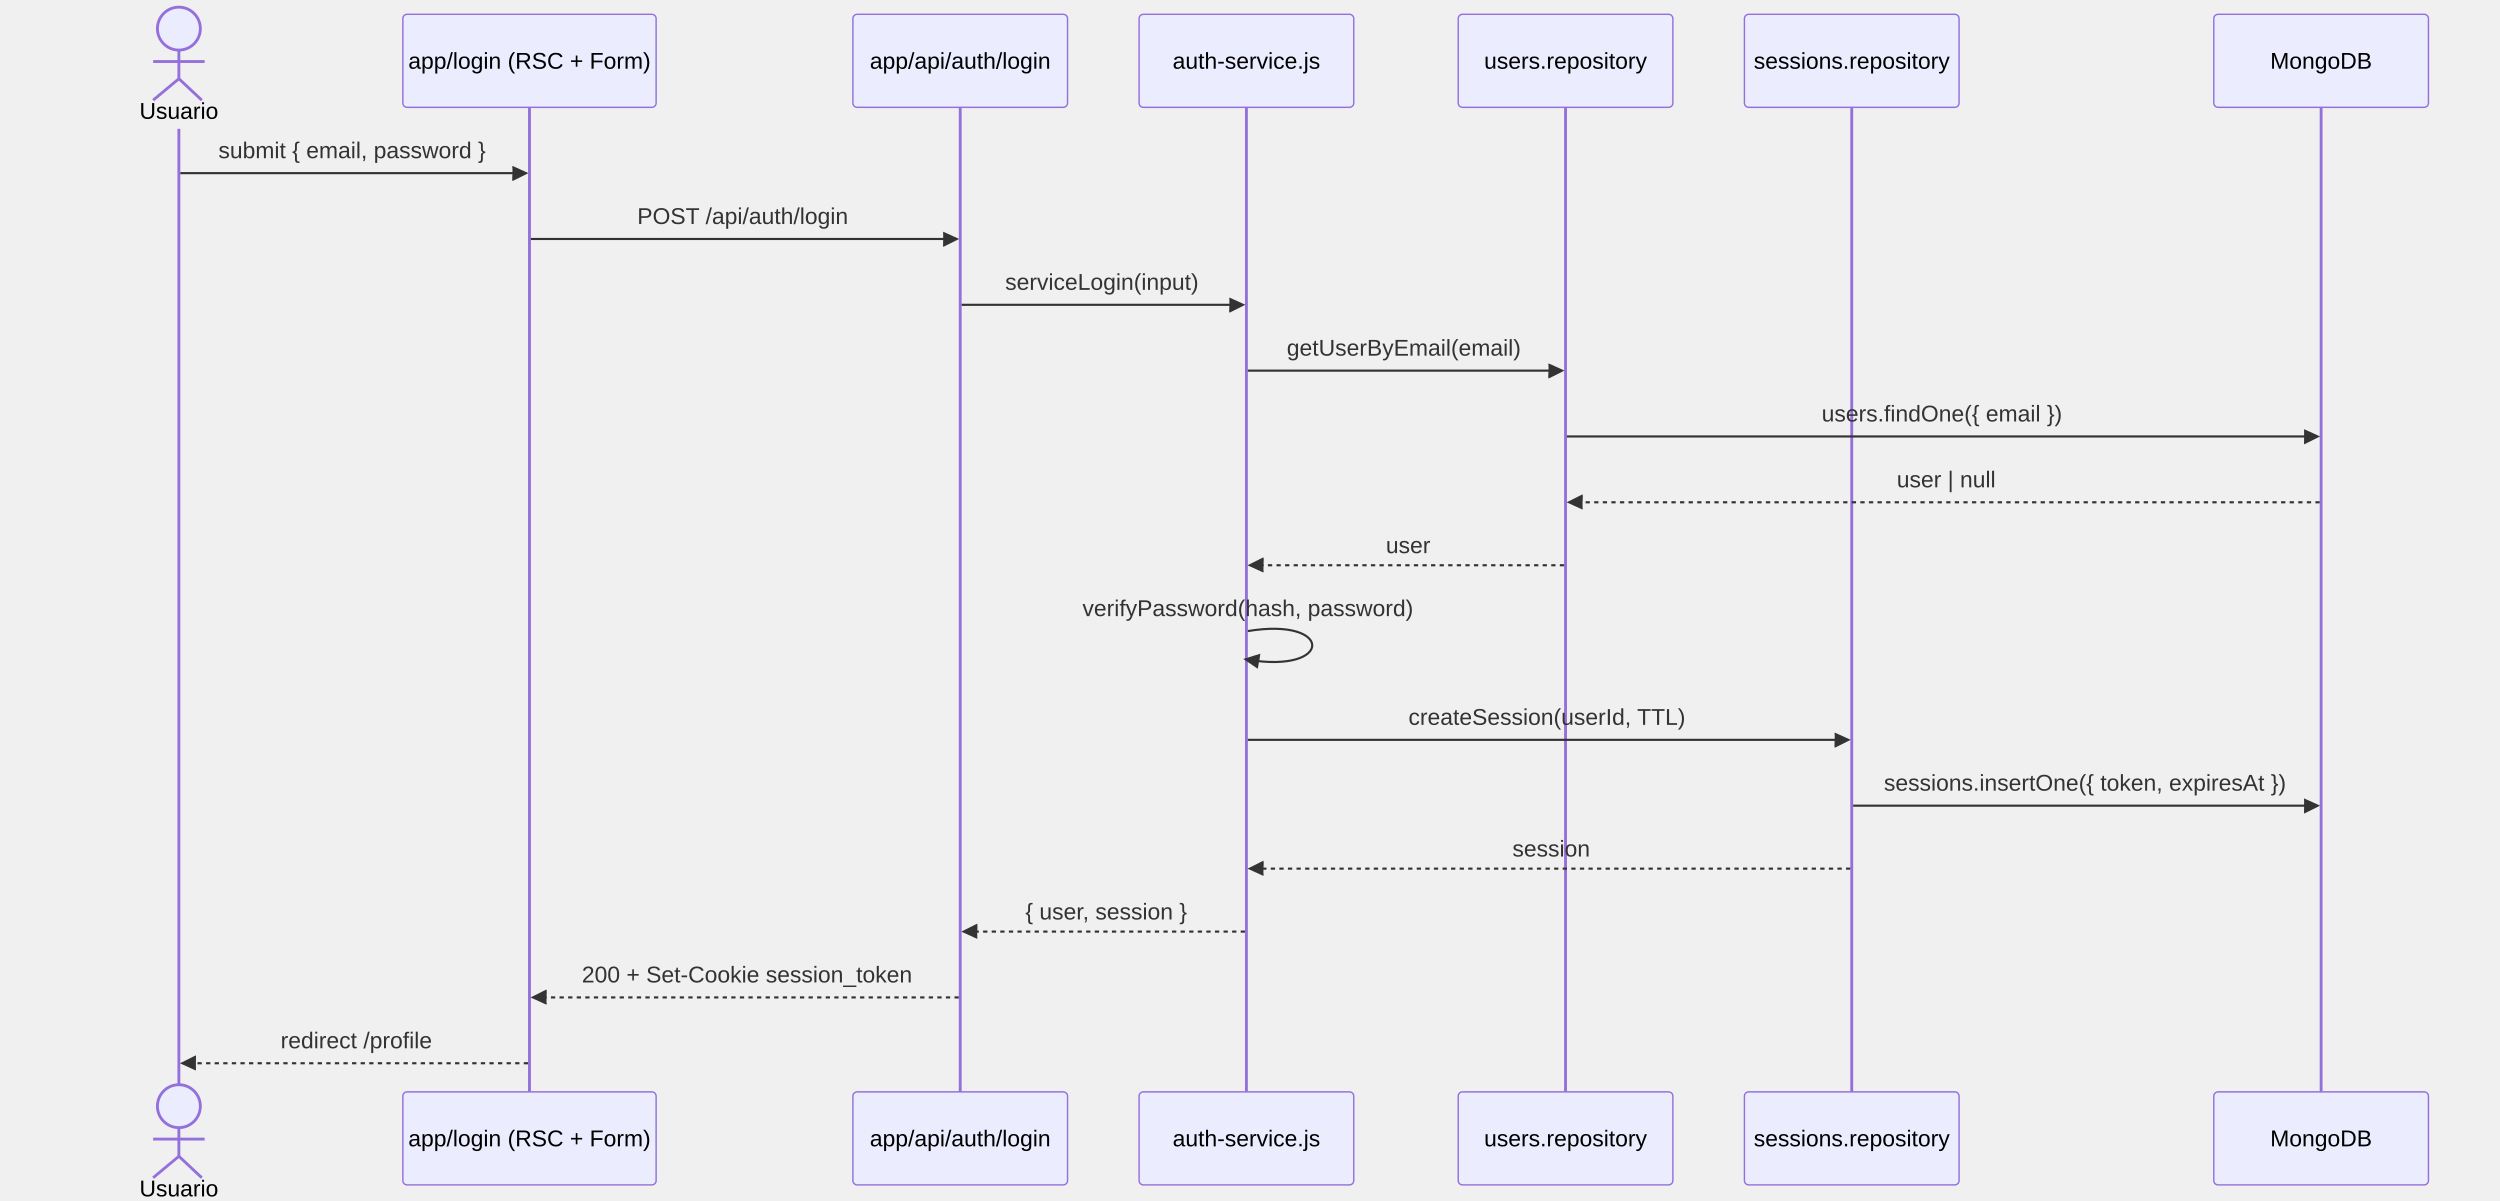
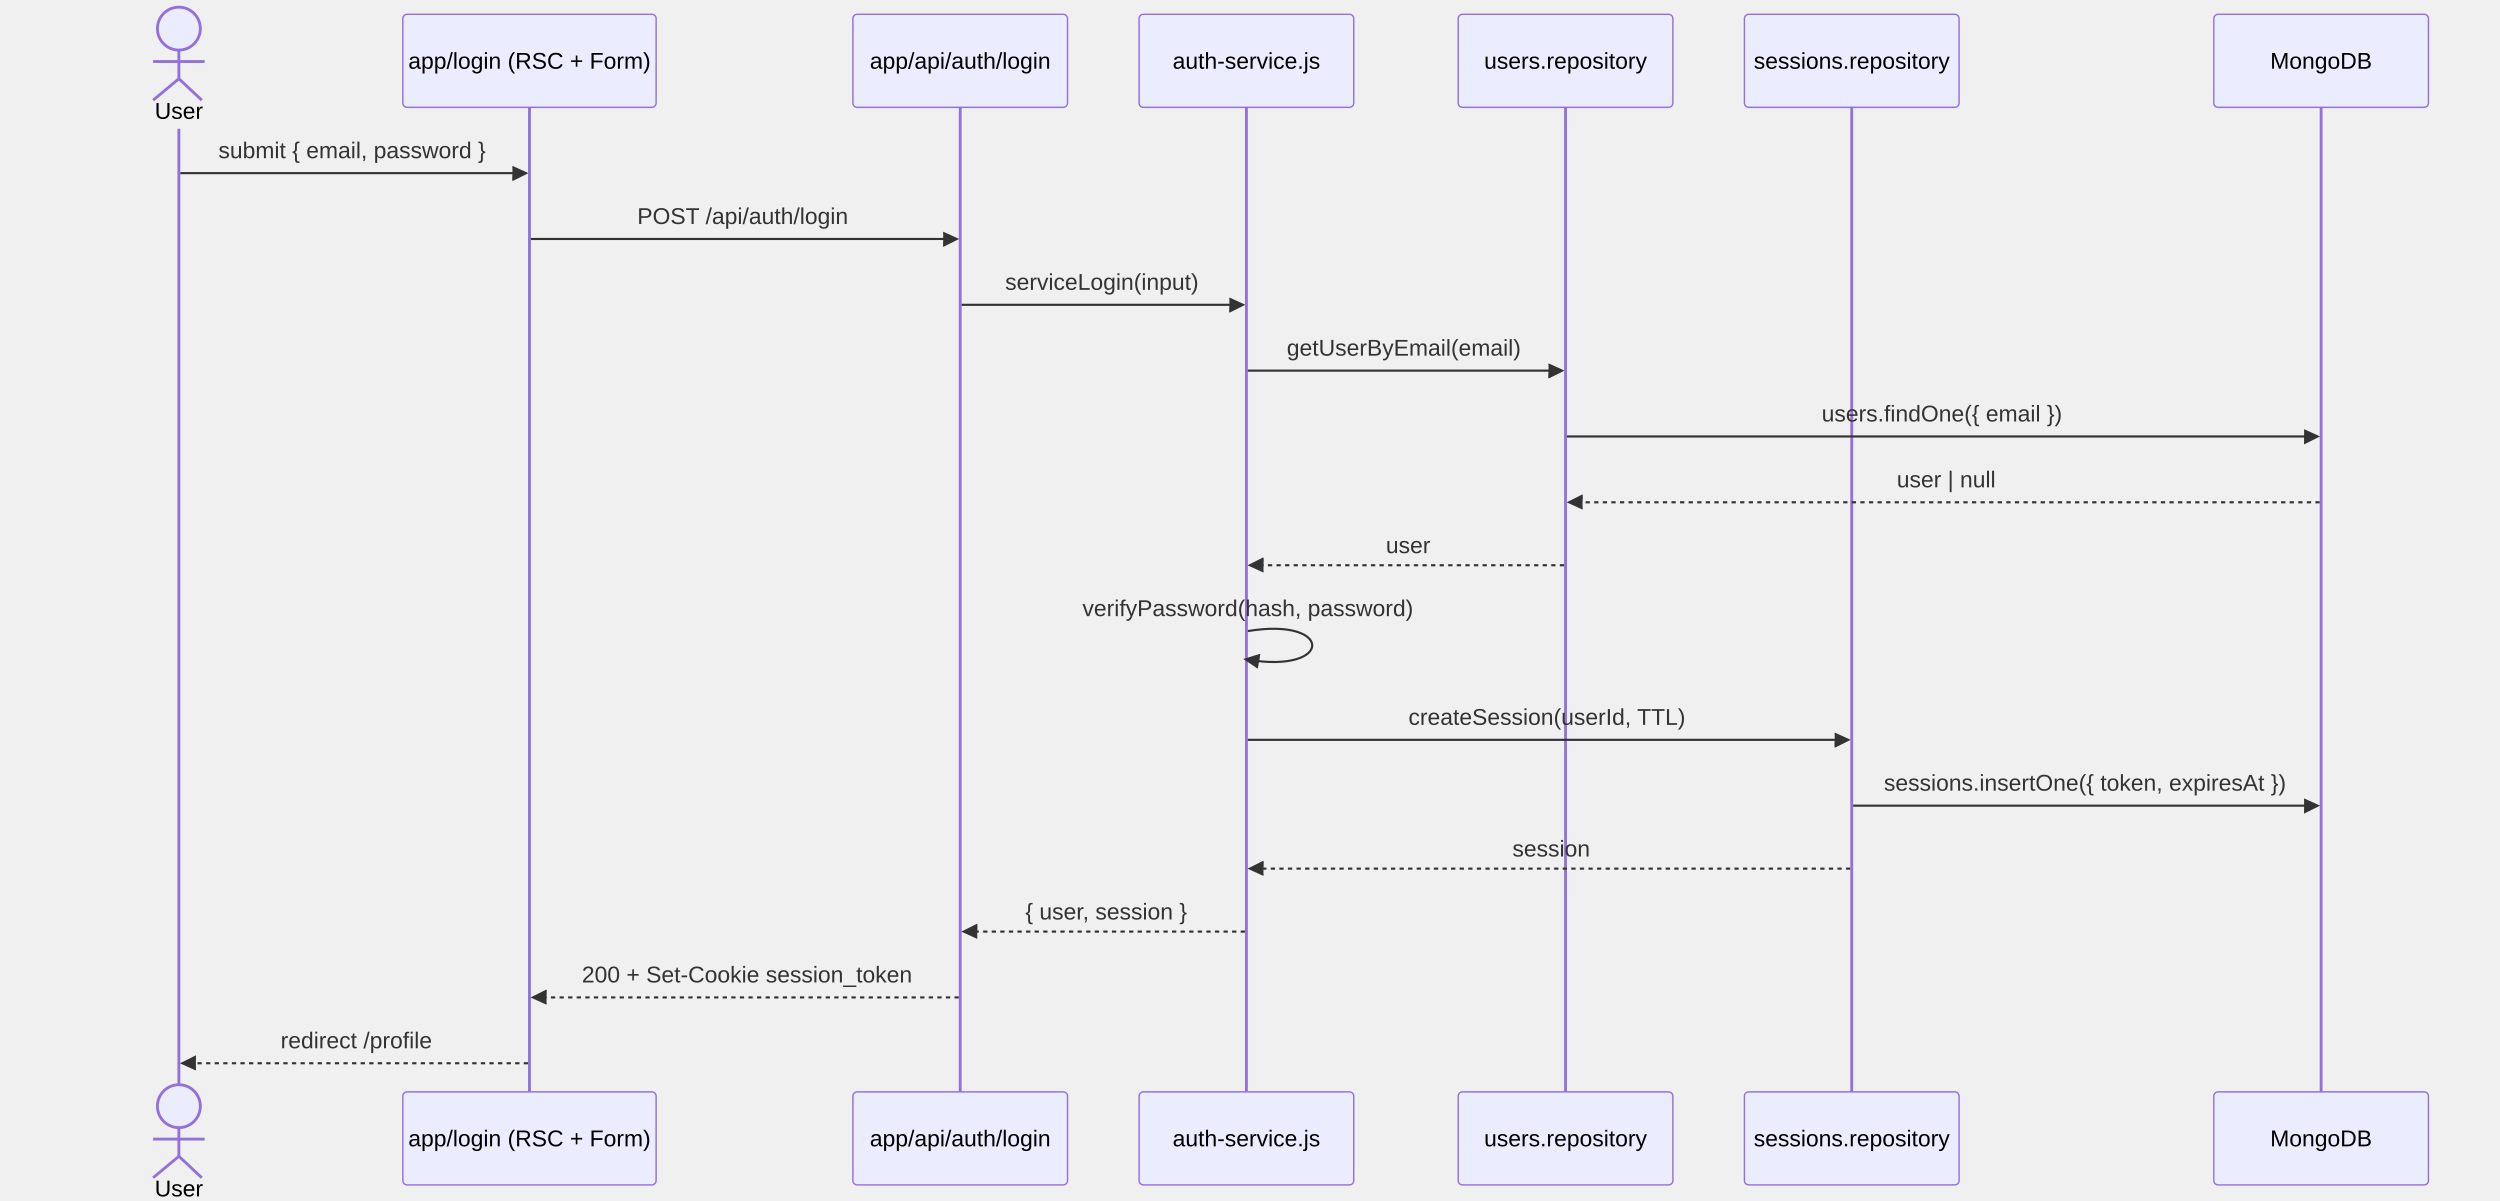
<svg xmlns="http://www.w3.org/2000/svg" id="my-svg" width="100%" style="max-width: 1747px; background-color: transparent;" viewBox="-50 -10 1747 839" role="graphics-document document" aria-roledescription="sequence">
  <g>
    <rect x="1497" y="753" fill="#eaeaea" stroke="#666" width="150" height="65" name="DB" rx="3" ry="3" class="actor actor-bottom" />
    <text x="1572" y="785.5" dominant-baseline="central" alignment-baseline="central" class="actor actor-box" style="text-anchor: middle; font-size: 16px; font-weight: 400;">
      <tspan x="1572" dy="0">MongoDB</tspan>
    </text>
  </g>
  <g>
    <rect x="1169" y="753" fill="#eaeaea" stroke="#666" width="150" height="65" name="SRep" rx="3" ry="3" class="actor actor-bottom" />
    <text x="1244" y="785.5" dominant-baseline="central" alignment-baseline="central" class="actor actor-box" style="text-anchor: middle; font-size: 16px; font-weight: 400;">
      <tspan x="1244" dy="0">sessions.repository</tspan>
    </text>
  </g>
  <g>
    <rect x="969" y="753" fill="#eaeaea" stroke="#666" width="150" height="65" name="Rep" rx="3" ry="3" class="actor actor-bottom" />
    <text x="1044" y="785.5" dominant-baseline="central" alignment-baseline="central" class="actor actor-box" style="text-anchor: middle; font-size: 16px; font-weight: 400;">
      <tspan x="1044" dy="0">users.repository</tspan>
    </text>
  </g>
  <g>
    <rect x="746" y="753" fill="#eaeaea" stroke="#666" width="150" height="65" name="S" rx="3" ry="3" class="actor actor-bottom" />
    <text x="821" y="785.5" dominant-baseline="central" alignment-baseline="central" class="actor actor-box" style="text-anchor: middle; font-size: 16px; font-weight: 400;">
      <tspan x="821" dy="0">auth-service.js</tspan>
    </text>
  </g>
  <g>
    <rect x="546" y="753" fill="#eaeaea" stroke="#666" width="150" height="65" name="R" rx="3" ry="3" class="actor actor-bottom" />
    <text x="621" y="785.5" dominant-baseline="central" alignment-baseline="central" class="actor actor-box" style="text-anchor: middle; font-size: 16px; font-weight: 400;">
      <tspan x="621" dy="0">app/api/auth/login</tspan>
    </text>
  </g>
  <g>
    <rect x="231.5" y="753" fill="#eaeaea" stroke="#666" width="177" height="65" name="P" rx="3" ry="3" class="actor actor-bottom" />
    <text x="320" y="785.5" dominant-baseline="central" alignment-baseline="central" class="actor actor-box" style="text-anchor: middle; font-size: 16px; font-weight: 400;">
      <tspan x="320" dy="0">app/login (RSC + Form)</tspan>
    </text>
  </g>
  <g />
  <g>
    <line id="actor6" x1="1572" y1="65" x2="1572" y2="753" class="actor-line 200" stroke-width="0.5px" stroke="#999" name="DB" data-et="life-line" data-id="DB" />
    <g id="root-6" data-et="participant" data-type="participant" data-id="DB">
      <rect x="1497" y="0" fill="#eaeaea" stroke="#666" width="150" height="65" name="DB" rx="3" ry="3" class="actor actor-top" />
      <text x="1572" y="32.5" dominant-baseline="central" alignment-baseline="central" class="actor actor-box" style="text-anchor: middle; font-size: 16px; font-weight: 400;">
        <tspan x="1572" dy="0">MongoDB</tspan>
      </text>
    </g>
  </g>
  <g>
    <line id="actor5" x1="1244" y1="65" x2="1244" y2="753" class="actor-line 200" stroke-width="0.5px" stroke="#999" name="SRep" data-et="life-line" data-id="SRep" />
    <g id="root-5" data-et="participant" data-type="participant" data-id="SRep">
      <rect x="1169" y="0" fill="#eaeaea" stroke="#666" width="150" height="65" name="SRep" rx="3" ry="3" class="actor actor-top" />
      <text x="1244" y="32.5" dominant-baseline="central" alignment-baseline="central" class="actor actor-box" style="text-anchor: middle; font-size: 16px; font-weight: 400;">
        <tspan x="1244" dy="0">sessions.repository</tspan>
      </text>
    </g>
  </g>
  <g>
    <line id="actor4" x1="1044" y1="65" x2="1044" y2="753" class="actor-line 200" stroke-width="0.5px" stroke="#999" name="Rep" data-et="life-line" data-id="Rep" />
    <g id="root-4" data-et="participant" data-type="participant" data-id="Rep">
      <rect x="969" y="0" fill="#eaeaea" stroke="#666" width="150" height="65" name="Rep" rx="3" ry="3" class="actor actor-top" />
      <text x="1044" y="32.5" dominant-baseline="central" alignment-baseline="central" class="actor actor-box" style="text-anchor: middle; font-size: 16px; font-weight: 400;">
        <tspan x="1044" dy="0">users.repository</tspan>
      </text>
    </g>
  </g>
  <g>
    <line id="actor3" x1="821" y1="65" x2="821" y2="753" class="actor-line 200" stroke-width="0.5px" stroke="#999" name="S" data-et="life-line" data-id="S" />
    <g id="root-3" data-et="participant" data-type="participant" data-id="S">
      <rect x="746" y="0" fill="#eaeaea" stroke="#666" width="150" height="65" name="S" rx="3" ry="3" class="actor actor-top" />
      <text x="821" y="32.5" dominant-baseline="central" alignment-baseline="central" class="actor actor-box" style="text-anchor: middle; font-size: 16px; font-weight: 400;">
        <tspan x="821" dy="0">auth-service.js</tspan>
      </text>
    </g>
  </g>
  <g>
    <line id="actor2" x1="621" y1="65" x2="621" y2="753" class="actor-line 200" stroke-width="0.5px" stroke="#999" name="R" data-et="life-line" data-id="R" />
    <g id="root-2" data-et="participant" data-type="participant" data-id="R">
      <rect x="546" y="0" fill="#eaeaea" stroke="#666" width="150" height="65" name="R" rx="3" ry="3" class="actor actor-top" />
      <text x="621" y="32.5" dominant-baseline="central" alignment-baseline="central" class="actor actor-box" style="text-anchor: middle; font-size: 16px; font-weight: 400;">
        <tspan x="621" dy="0">app/api/auth/login</tspan>
      </text>
    </g>
  </g>
  <g>
    <line id="actor1" x1="320" y1="65" x2="320" y2="753" class="actor-line 200" stroke-width="0.5px" stroke="#999" name="P" data-et="life-line" data-id="P" />
    <g id="root-1" data-et="participant" data-type="participant" data-id="P">
      <rect x="231.5" y="0" fill="#eaeaea" stroke="#666" width="177" height="65" name="P" rx="3" ry="3" class="actor actor-top" />
      <text x="320" y="32.5" dominant-baseline="central" alignment-baseline="central" class="actor actor-box" style="text-anchor: middle; font-size: 16px; font-weight: 400;">
        <tspan x="320" dy="0">app/login (RSC + Form)</tspan>
      </text>
    </g>
  </g>
  <g>
    <line id="actor0" x1="75" y1="80" x2="75" y2="753" class="actor-line 200" stroke-width="0.5px" stroke="#999" name="U" data-et="life-line" data-id="U" />
  </g>
  <style>#my-svg{font-family:"trebuchet ms",verdana,arial,sans-serif;font-size:16px;fill:#333;}@keyframes edge-animation-frame{from{stroke-dashoffset:0;}}@keyframes dash{to{stroke-dashoffset:0;}}#my-svg .edge-animation-slow{stroke-dasharray:9,5!important;stroke-dashoffset:900;animation:dash 50s linear infinite;stroke-linecap:round;}#my-svg .edge-animation-fast{stroke-dasharray:9,5!important;stroke-dashoffset:900;animation:dash 20s linear infinite;stroke-linecap:round;}#my-svg .error-icon{fill:#552222;}#my-svg .error-text{fill:#552222;stroke:#552222;}#my-svg .edge-thickness-normal{stroke-width:1px;}#my-svg .edge-thickness-thick{stroke-width:3.5px;}#my-svg .edge-pattern-solid{stroke-dasharray:0;}#my-svg .edge-thickness-invisible{stroke-width:0;fill:none;}#my-svg .edge-pattern-dashed{stroke-dasharray:3;}#my-svg .edge-pattern-dotted{stroke-dasharray:2;}#my-svg .marker{fill:#333333;stroke:#333333;}#my-svg .marker.cross{stroke:#333333;}#my-svg svg{font-family:"trebuchet ms",verdana,arial,sans-serif;font-size:16px;}#my-svg p{margin:0;}#my-svg .actor{stroke:#9370DB;fill:#ECECFF;stroke-width:1;}#my-svg rect.actor.outer-path[data-look="neo"]{filter:drop-shadow(1px 2px 2px rgba(185, 185, 185, 1));}#my-svg rect.note[data-look="neo"]{stroke:#aaaa33;fill:#fff5ad;filter:drop-shadow(1px 2px 2px rgba(185, 185, 185, 1));}#my-svg text.actor&gt;tspan{fill:black;stroke:none;}#my-svg .actor-line{stroke:#9370DB;}#my-svg .innerArc{stroke-width:1.5;stroke-dasharray:none;}#my-svg .messageLine0{stroke-width:1.5;stroke-dasharray:none;stroke:#333;}#my-svg .messageLine1{stroke-width:1.5;stroke-dasharray:2,2;stroke:#333;}#my-svg [id$="-arrowhead"] path{fill:#333;stroke:#333;}#my-svg .sequenceNumber{fill:white;}#my-svg [id$="-sequencenumber"]{fill:#333;}#my-svg [id$="-crosshead"] path{fill:#333;stroke:#333;}#my-svg .messageText{fill:#333;stroke:none;}#my-svg .labelBox{stroke:#9370DB;fill:#ECECFF;filter:none;}#my-svg .labelText,#my-svg .labelText&gt;tspan{fill:black;stroke:none;}#my-svg .loopText,#my-svg .loopText&gt;tspan{fill:black;stroke:none;}#my-svg .sectionTitle,#my-svg .sectionTitle&gt;tspan{fill:black;stroke:none;}#my-svg .loopLine{stroke-width:2px;stroke-dasharray:2,2;stroke:#9370DB;fill:#9370DB;}#my-svg .note{stroke:#aaaa33;fill:#fff5ad;}#my-svg .noteText,#my-svg .noteText&gt;tspan{fill:black;stroke:none;font-weight:normal;}#my-svg .activation0{fill:#f4f4f4;stroke:#666;}#my-svg .activation1{fill:#f4f4f4;stroke:#666;}#my-svg .activation2{fill:#f4f4f4;stroke:#666;}#my-svg .actorPopupMenu{position:absolute;}#my-svg .actorPopupMenuPanel{position:absolute;fill:#ECECFF;box-shadow:0px 8px 16px 0px rgba(0,0,0,0.2);filter:drop-shadow(3px 5px 2px rgb(0 0 0 / 0.4));}#my-svg .actor-man circle,#my-svg line{fill:#ECECFF;stroke-width:2px;}#my-svg g rect.rect{filter:drop-shadow(1px 2px 2px rgba(185, 185, 185, 1));stroke:#9370DB;}#my-svg .node .neo-node{stroke:#9370DB;}#my-svg [data-look="neo"].node rect,#my-svg [data-look="neo"].cluster rect,#my-svg [data-look="neo"].node polygon{stroke:#9370DB;filter:drop-shadow(1px 2px 2px rgba(185, 185, 185, 1));}#my-svg [data-look="neo"].swimlane.cluster rect{filter:none;}#my-svg [data-look="neo"].node path{stroke:#9370DB;stroke-width:1px;}#my-svg [data-look="neo"].node .outer-path{filter:drop-shadow(1px 2px 2px rgba(185, 185, 185, 1));}#my-svg [data-look="neo"].node .neo-line path{stroke:#9370DB;filter:none;}#my-svg [data-look="neo"].node circle{stroke:#9370DB;filter:drop-shadow(1px 2px 2px rgba(185, 185, 185, 1));}#my-svg [data-look="neo"].node circle .state-start{fill:#000000;}#my-svg [data-look="neo"].icon-shape .icon{fill:#9370DB;filter:drop-shadow(1px 2px 2px rgba(185, 185, 185, 1));}#my-svg [data-look="neo"].icon-shape .icon-neo path{stroke:#9370DB;filter:drop-shadow(1px 2px 2px rgba(185, 185, 185, 1));}#my-svg :root{--mermaid-font-family:"trebuchet ms",verdana,arial,sans-serif;}</style>
  <g />
  <defs>
    <symbol id="my-svg-computer" width="24" height="24">
      <path transform="scale(.5)" d="M2 2v13h20v-13h-20zm18 11h-16v-9h16v9zm-10.228 6l.466-1h3.524l.467 1h-4.457zm14.228 3h-24l2-6h2.104l-1.33 4h18.45l-1.297-4h2.073l2 6zm-5-10h-14v-7h14v7z" />
    </symbol>
  </defs>
  <defs>
    <symbol id="my-svg-database" fill-rule="evenodd" clip-rule="evenodd">
      <path transform="scale(.5)" d="M12.258.001l.256.004.255.005.253.008.251.01.249.012.247.015.246.016.242.019.241.02.239.023.236.024.233.027.231.028.229.031.225.032.223.034.22.036.217.038.214.04.211.041.208.043.205.045.201.046.198.048.194.05.191.051.187.053.183.054.18.056.175.057.172.059.168.06.163.061.16.063.155.064.15.066.074.033.073.033.071.034.07.034.069.035.068.035.067.035.066.035.064.036.064.036.062.036.06.036.06.037.058.037.058.037.055.038.055.038.053.038.052.038.051.039.05.039.048.039.047.039.045.04.044.04.043.04.041.04.04.041.039.041.037.041.036.041.034.041.033.042.032.042.03.042.029.042.027.042.026.043.024.043.023.043.021.043.02.043.018.044.017.043.015.044.013.044.012.044.011.045.009.044.007.045.006.045.004.045.002.045.001.045v17l-.001.045-.002.045-.004.045-.006.045-.007.045-.009.044-.011.045-.012.044-.013.044-.015.044-.017.043-.018.044-.02.043-.021.043-.023.043-.024.043-.026.043-.027.042-.029.042-.03.042-.032.042-.033.042-.034.041-.036.041-.037.041-.039.041-.04.041-.041.04-.043.04-.044.04-.045.04-.047.039-.048.039-.05.039-.051.039-.052.038-.053.038-.055.038-.055.038-.058.037-.058.037-.06.037-.06.036-.062.036-.064.036-.064.036-.066.035-.067.035-.068.035-.069.035-.07.034-.071.034-.073.033-.074.033-.15.066-.155.064-.16.063-.163.061-.168.06-.172.059-.175.057-.18.056-.183.054-.187.053-.191.051-.194.05-.198.048-.201.046-.205.045-.208.043-.211.041-.214.04-.217.038-.22.036-.223.034-.225.032-.229.031-.231.028-.233.027-.236.024-.239.023-.241.02-.242.019-.246.016-.247.015-.249.012-.251.01-.253.008-.255.005-.256.004-.258.001-.258-.001-.256-.004-.255-.005-.253-.008-.251-.01-.249-.012-.247-.015-.245-.016-.243-.019-.241-.02-.238-.023-.236-.024-.234-.027-.231-.028-.228-.031-.226-.032-.223-.034-.22-.036-.217-.038-.214-.04-.211-.041-.208-.043-.204-.045-.201-.046-.198-.048-.195-.05-.19-.051-.187-.053-.184-.054-.179-.056-.176-.057-.172-.059-.167-.06-.164-.061-.159-.063-.155-.064-.151-.066-.074-.033-.072-.033-.072-.034-.07-.034-.069-.035-.068-.035-.067-.035-.066-.035-.064-.036-.063-.036-.062-.036-.061-.036-.06-.037-.058-.037-.057-.037-.056-.038-.055-.038-.053-.038-.052-.038-.051-.039-.049-.039-.049-.039-.046-.039-.046-.04-.044-.04-.043-.04-.041-.04-.04-.041-.039-.041-.037-.041-.036-.041-.034-.041-.033-.042-.032-.042-.03-.042-.029-.042-.027-.042-.026-.043-.024-.043-.023-.043-.021-.043-.02-.043-.018-.044-.017-.043-.015-.044-.013-.044-.012-.044-.011-.045-.009-.044-.007-.045-.006-.045-.004-.045-.002-.045-.001-.045v-17l.001-.045.002-.045.004-.045.006-.045.007-.045.009-.044.011-.045.012-.044.013-.044.015-.044.017-.043.018-.044.02-.043.021-.043.023-.043.024-.043.026-.043.027-.042.029-.042.03-.042.032-.042.033-.042.034-.041.036-.041.037-.041.039-.041.04-.041.041-.04.043-.04.044-.04.046-.04.046-.039.049-.039.049-.039.051-.039.052-.038.053-.038.055-.038.056-.038.057-.037.058-.037.06-.037.061-.036.062-.036.063-.036.064-.036.066-.035.067-.035.068-.035.069-.035.07-.034.072-.034.072-.033.074-.033.151-.066.155-.064.159-.063.164-.061.167-.06.172-.059.176-.057.179-.056.184-.054.187-.053.19-.051.195-.05.198-.048.201-.046.204-.045.208-.043.211-.041.214-.04.217-.038.22-.036.223-.034.226-.032.228-.031.231-.028.234-.027.236-.024.238-.023.241-.02.243-.019.245-.016.247-.015.249-.012.251-.01.253-.008.255-.005.256-.004.258-.001.258.001zm-9.258 20.499v.01l.001.021.003.021.004.022.005.021.006.022.007.022.009.023.01.022.011.023.012.023.013.023.015.023.016.024.017.023.018.024.019.024.021.024.022.025.023.024.024.025.052.049.056.05.061.051.066.051.07.051.075.051.079.052.084.052.088.052.092.052.097.052.102.051.105.052.11.052.114.051.119.051.123.051.127.05.131.05.135.05.139.048.144.049.147.047.152.047.155.047.16.045.163.045.167.043.171.043.176.041.178.041.183.039.187.039.19.037.194.035.197.035.202.033.204.031.209.03.212.029.216.027.219.025.222.024.226.021.23.02.233.018.236.016.24.015.243.012.246.01.249.008.253.005.256.004.259.001.26-.001.257-.004.254-.005.25-.008.247-.011.244-.012.241-.014.237-.016.233-.018.231-.021.226-.021.224-.024.22-.026.216-.027.212-.028.21-.031.205-.031.202-.034.198-.034.194-.036.191-.037.187-.039.183-.04.179-.04.175-.042.172-.043.168-.044.163-.045.16-.046.155-.046.152-.047.148-.048.143-.049.139-.049.136-.05.131-.05.126-.05.123-.051.118-.052.114-.051.11-.052.106-.052.101-.052.096-.052.092-.052.088-.053.083-.051.079-.052.074-.052.07-.051.065-.051.06-.051.056-.05.051-.05.023-.024.023-.025.021-.024.02-.024.019-.024.018-.024.017-.024.015-.023.014-.024.013-.023.012-.023.01-.023.01-.022.008-.022.006-.022.006-.022.004-.022.004-.021.001-.021.001-.021v-4.127l-.077.055-.08.053-.083.054-.085.053-.087.052-.09.052-.093.051-.095.05-.097.05-.1.049-.102.049-.105.048-.106.047-.109.047-.111.046-.114.045-.115.045-.118.044-.12.043-.122.042-.124.042-.126.041-.128.04-.13.04-.132.038-.134.038-.135.037-.138.037-.139.035-.142.035-.143.034-.144.033-.147.032-.148.031-.15.03-.151.03-.153.029-.154.027-.156.027-.158.026-.159.025-.161.024-.162.023-.163.022-.165.021-.166.02-.167.019-.169.018-.169.017-.171.016-.173.015-.173.014-.175.013-.175.012-.177.011-.178.01-.179.008-.179.008-.181.006-.182.005-.182.004-.184.003-.184.002h-.37l-.184-.002-.184-.003-.182-.004-.182-.005-.181-.006-.179-.008-.179-.008-.178-.01-.176-.011-.176-.012-.175-.013-.173-.014-.172-.015-.171-.016-.17-.017-.169-.018-.167-.019-.166-.02-.165-.021-.163-.022-.162-.023-.161-.024-.159-.025-.157-.026-.156-.027-.155-.027-.153-.029-.151-.03-.15-.03-.148-.031-.146-.032-.145-.033-.143-.034-.141-.035-.14-.035-.137-.037-.136-.037-.134-.038-.132-.038-.13-.04-.128-.04-.126-.041-.124-.042-.122-.042-.12-.044-.117-.043-.116-.045-.113-.045-.112-.046-.109-.047-.106-.047-.105-.048-.102-.049-.1-.049-.097-.05-.095-.05-.093-.052-.09-.051-.087-.052-.085-.053-.083-.054-.08-.054-.077-.054v4.127zm0-5.654v.011l.001.021.003.021.004.021.005.022.006.022.007.022.009.022.01.022.011.023.012.023.013.023.015.024.016.023.017.024.018.024.019.024.021.024.022.024.023.025.024.024.052.05.056.05.061.05.066.051.07.051.075.052.079.051.084.052.088.052.092.052.097.052.102.052.105.052.11.051.114.051.119.052.123.05.127.051.131.05.135.049.139.049.144.048.147.048.152.047.155.046.16.045.163.045.167.044.171.042.176.042.178.04.183.04.187.038.19.037.194.036.197.034.202.033.204.032.209.03.212.028.216.027.219.025.222.024.226.022.23.02.233.018.236.016.24.014.243.012.246.01.249.008.253.006.256.003.259.001.26-.001.257-.003.254-.006.25-.008.247-.01.244-.012.241-.015.237-.016.233-.018.231-.02.226-.022.224-.024.22-.025.216-.027.212-.029.21-.03.205-.032.202-.033.198-.035.194-.036.191-.037.187-.039.183-.039.179-.041.175-.042.172-.043.168-.044.163-.045.16-.045.155-.047.152-.047.148-.048.143-.048.139-.05.136-.049.131-.05.126-.051.123-.051.118-.051.114-.052.11-.052.106-.052.101-.052.096-.052.092-.052.088-.052.083-.052.079-.052.074-.051.07-.052.065-.051.06-.05.056-.051.051-.049.023-.025.023-.024.021-.025.02-.024.019-.024.018-.024.017-.024.015-.023.014-.023.013-.024.012-.022.01-.023.01-.023.008-.022.006-.022.006-.022.004-.021.004-.022.001-.021.001-.021v-4.139l-.077.054-.08.054-.083.054-.085.052-.087.053-.09.051-.093.051-.095.051-.097.05-.1.049-.102.049-.105.048-.106.047-.109.047-.111.046-.114.045-.115.044-.118.044-.12.044-.122.042-.124.042-.126.041-.128.04-.13.039-.132.039-.134.038-.135.037-.138.036-.139.036-.142.035-.143.033-.144.033-.147.033-.148.031-.15.03-.151.03-.153.028-.154.028-.156.027-.158.026-.159.025-.161.024-.162.023-.163.022-.165.021-.166.02-.167.019-.169.018-.169.017-.171.016-.173.015-.173.014-.175.013-.175.012-.177.011-.178.009-.179.009-.179.007-.181.007-.182.005-.182.004-.184.003-.184.002h-.37l-.184-.002-.184-.003-.182-.004-.182-.005-.181-.007-.179-.007-.179-.009-.178-.009-.176-.011-.176-.012-.175-.013-.173-.014-.172-.015-.171-.016-.17-.017-.169-.018-.167-.019-.166-.02-.165-.021-.163-.022-.162-.023-.161-.024-.159-.025-.157-.026-.156-.027-.155-.028-.153-.028-.151-.03-.15-.03-.148-.031-.146-.033-.145-.033-.143-.033-.141-.035-.14-.036-.137-.036-.136-.037-.134-.038-.132-.039-.13-.039-.128-.04-.126-.041-.124-.042-.122-.043-.12-.043-.117-.044-.116-.044-.113-.046-.112-.046-.109-.046-.106-.047-.105-.048-.102-.049-.1-.049-.097-.05-.095-.051-.093-.051-.09-.051-.087-.053-.085-.052-.083-.054-.08-.054-.077-.054v4.139zm0-5.666v.011l.001.02.003.022.004.021.005.022.006.021.007.022.009.023.01.022.011.023.012.023.013.023.015.023.016.024.017.024.018.023.019.024.021.025.022.024.023.024.024.025.052.05.056.05.061.05.066.051.07.051.075.052.079.051.084.052.088.052.092.052.097.052.102.052.105.051.11.052.114.051.119.051.123.051.127.05.131.05.135.05.139.049.144.048.147.048.152.047.155.046.16.045.163.045.167.043.171.043.176.042.178.04.183.04.187.038.19.037.194.036.197.034.202.033.204.032.209.03.212.028.216.027.219.025.222.024.226.021.23.02.233.018.236.017.24.014.243.012.246.01.249.008.253.006.256.003.259.001.26-.001.257-.003.254-.006.25-.008.247-.01.244-.013.241-.014.237-.016.233-.018.231-.02.226-.022.224-.024.22-.025.216-.027.212-.029.21-.03.205-.032.202-.033.198-.035.194-.036.191-.037.187-.039.183-.039.179-.041.175-.042.172-.043.168-.044.163-.045.16-.045.155-.047.152-.047.148-.048.143-.049.139-.049.136-.049.131-.051.126-.05.123-.051.118-.052.114-.051.11-.052.106-.052.101-.052.096-.052.092-.052.088-.052.083-.052.079-.052.074-.052.07-.051.065-.051.06-.051.056-.05.051-.049.023-.025.023-.025.021-.024.02-.024.019-.024.018-.024.017-.024.015-.023.014-.024.013-.023.012-.023.01-.022.01-.023.008-.022.006-.022.006-.022.004-.022.004-.021.001-.021.001-.021v-4.153l-.077.054-.08.054-.083.053-.085.053-.087.053-.09.051-.093.051-.095.051-.097.05-.1.049-.102.048-.105.048-.106.048-.109.046-.111.046-.114.046-.115.044-.118.044-.12.043-.122.043-.124.042-.126.041-.128.04-.13.039-.132.039-.134.038-.135.037-.138.036-.139.036-.142.034-.143.034-.144.033-.147.032-.148.032-.15.03-.151.03-.153.028-.154.028-.156.027-.158.026-.159.024-.161.024-.162.023-.163.023-.165.021-.166.02-.167.019-.169.018-.169.017-.171.016-.173.015-.173.014-.175.013-.175.012-.177.01-.178.01-.179.009-.179.007-.181.006-.182.006-.182.004-.184.003-.184.001-.185.001-.185-.001-.184-.001-.184-.003-.182-.004-.182-.006-.181-.006-.179-.007-.179-.009-.178-.01-.176-.01-.176-.012-.175-.013-.173-.014-.172-.015-.171-.016-.17-.017-.169-.018-.167-.019-.166-.02-.165-.021-.163-.023-.162-.023-.161-.024-.159-.024-.157-.026-.156-.027-.155-.028-.153-.028-.151-.03-.15-.03-.148-.032-.146-.032-.145-.033-.143-.034-.141-.034-.14-.036-.137-.036-.136-.037-.134-.038-.132-.039-.13-.039-.128-.041-.126-.041-.124-.041-.122-.043-.12-.043-.117-.044-.116-.044-.113-.046-.112-.046-.109-.046-.106-.048-.105-.048-.102-.048-.1-.05-.097-.049-.095-.051-.093-.051-.09-.052-.087-.052-.085-.053-.083-.053-.08-.054-.077-.054v4.153zm8.74-8.179l-.257.004-.254.005-.25.008-.247.011-.244.012-.241.014-.237.016-.233.018-.231.021-.226.022-.224.023-.22.026-.216.027-.212.028-.21.031-.205.032-.202.033-.198.034-.194.036-.191.038-.187.038-.183.04-.179.041-.175.042-.172.043-.168.043-.163.045-.16.046-.155.046-.152.048-.148.048-.143.048-.139.049-.136.05-.131.05-.126.051-.123.051-.118.051-.114.052-.11.052-.106.052-.101.052-.096.052-.092.052-.088.052-.083.052-.079.052-.074.051-.07.052-.065.051-.06.05-.056.05-.051.05-.023.025-.023.024-.021.024-.02.025-.019.024-.018.024-.017.023-.015.024-.014.023-.013.023-.012.023-.01.023-.01.022-.008.022-.006.023-.006.021-.004.022-.004.021-.001.021-.001.021.001.021.001.021.004.021.004.022.006.021.006.023.008.022.01.022.01.023.012.023.013.023.014.023.015.024.017.023.018.024.019.024.02.025.021.024.023.024.023.025.051.05.056.05.06.05.065.051.07.052.074.051.079.052.083.052.088.052.092.052.096.052.101.052.106.052.11.052.114.052.118.051.123.051.126.051.131.05.136.05.139.049.143.048.148.048.152.048.155.046.16.046.163.045.168.043.172.043.175.042.179.041.183.04.187.038.191.038.194.036.198.034.202.033.205.032.21.031.212.028.216.027.22.026.224.023.226.022.231.021.233.018.237.016.241.014.244.012.247.011.25.008.254.005.257.004.26.001.26-.001.257-.004.254-.005.25-.008.247-.011.244-.012.241-.014.237-.016.233-.018.231-.021.226-.022.224-.023.22-.026.216-.027.212-.028.21-.031.205-.032.202-.033.198-.034.194-.036.191-.038.187-.038.183-.04.179-.041.175-.042.172-.043.168-.043.163-.045.16-.046.155-.046.152-.048.148-.048.143-.048.139-.049.136-.05.131-.05.126-.051.123-.051.118-.051.114-.052.11-.052.106-.052.101-.052.096-.052.092-.052.088-.052.083-.052.079-.052.074-.051.07-.052.065-.051.06-.05.056-.05.051-.05.023-.025.023-.024.021-.024.02-.025.019-.024.018-.024.017-.023.015-.024.014-.023.013-.023.012-.023.01-.023.01-.022.008-.022.006-.023.006-.021.004-.022.004-.021.001-.021.001-.021-.001-.021-.001-.021-.004-.021-.004-.022-.006-.021-.006-.023-.008-.022-.01-.022-.01-.023-.012-.023-.013-.023-.014-.023-.015-.024-.017-.023-.018-.024-.019-.024-.02-.025-.021-.024-.023-.024-.023-.025-.051-.05-.056-.05-.06-.05-.065-.051-.07-.052-.074-.051-.079-.052-.083-.052-.088-.052-.092-.052-.096-.052-.101-.052-.106-.052-.11-.052-.114-.052-.118-.051-.123-.051-.126-.051-.131-.05-.136-.05-.139-.049-.143-.048-.148-.048-.152-.048-.155-.046-.16-.046-.163-.045-.168-.043-.172-.043-.175-.042-.179-.041-.183-.04-.187-.038-.191-.038-.194-.036-.198-.034-.202-.033-.205-.032-.21-.031-.212-.028-.216-.027-.22-.026-.224-.023-.226-.022-.231-.021-.233-.018-.237-.016-.241-.014-.244-.012-.247-.011-.25-.008-.254-.005-.257-.004-.26-.001-.26.001z" />
    </symbol>
  </defs>
  <defs>
    <symbol id="my-svg-clock" width="24" height="24">
      <path transform="scale(.5)" d="M12 2c5.514 0 10 4.486 10 10s-4.486 10-10 10-10-4.486-10-10 4.486-10 10-10zm0-2c-6.627 0-12 5.373-12 12s5.373 12 12 12 12-5.373 12-12-5.373-12-12-12zm5.848 12.459c.202.038.202.333.001.372-1.907.361-6.045 1.111-6.547 1.111-.719 0-1.301-.582-1.301-1.301 0-.512.77-5.447 1.125-7.445.034-.192.312-.181.343.014l.985 6.238 5.394 1.011z" />
    </symbol>
  </defs>
  <defs>
    <marker id="my-svg-arrowhead" refX="7.9" refY="5" markerUnits="userSpaceOnUse" markerWidth="12" markerHeight="12" orient="auto-start-reverse">
      <path d="M -1 0 L 10 5 L 0 10 z" />
    </marker>
  </defs>
  <defs>
    <marker id="my-svg-crosshead" markerWidth="15" markerHeight="8" orient="auto" refX="4" refY="4.5">
      <path fill="none" stroke="#000000" stroke-width="1pt" d="M 1,2 L 6,7 M 6,2 L 1,7" style="stroke-dasharray: 0, 0;" />
    </marker>
  </defs>
  <defs>
    <marker id="my-svg-filled-head" refX="15.5" refY="7" markerWidth="20" markerHeight="28" orient="auto">
      <path d="M 18,7 L9,13 L14,7 L9,1 Z" />
    </marker>
  </defs>
  <defs>
    <marker id="my-svg-sequencenumber" refX="15" refY="15" markerWidth="60" markerHeight="40" orient="auto">
      <circle cx="15" cy="15" r="6" />
    </marker>
  </defs>
  <defs>
    <marker id="my-svg-solidTopArrowHead" refX="7.9" refY="7.25" markerUnits="userSpaceOnUse" markerWidth="12" markerHeight="12" orient="auto-start-reverse">
      <path d="M 0 0 L 10 8 L 0 8 z" />
    </marker>
  </defs>
  <defs>
    <marker id="my-svg-solidBottomArrowHead" refX="7.9" refY="0.75" markerUnits="userSpaceOnUse" markerWidth="12" markerHeight="12" orient="auto-start-reverse">
      <path d="M 0 0 L 10 0 L 0 8 z" />
    </marker>
  </defs>
  <defs>
    <marker id="my-svg-stickTopArrowHead" refX="7.5" refY="7" markerUnits="userSpaceOnUse" markerWidth="12" markerHeight="12" orient="auto-start-reverse">
      <path d="M 0 0 L 7 7" stroke="black" stroke-width="1.5" fill="none" />
    </marker>
  </defs>
  <defs>
    <marker id="my-svg-stickBottomArrowHead" refX="7.5" refY="0" markerUnits="userSpaceOnUse" markerWidth="12" markerHeight="12" orient="auto-start-reverse">
      <path d="M 0 7 L 7 0" stroke="black" stroke-width="1.5" fill="none" />
    </marker>
  </defs>
  <g class="actor-man actor-top" name="U" data-et="participant" data-type="actor" data-id="U" style="stroke: rgb(147, 112, 219);">
    <line id="actor-man-torso0" x1="75" y1="25" x2="75" y2="45" />
    <line id="actor-man-arms0" x1="57" y1="33" x2="93" y2="33" />
    <line x1="57" y1="60" x2="75" y2="45" />
    <line x1="75" y1="45" x2="91" y2="60" />
    <circle cx="75" cy="10" r="15" width="150" height="65" />
    <text x="75" y="67.5" dominant-baseline="central" alignment-baseline="central" class="actor actor-man" style="text-anchor: middle; font-size: 16px; font-weight: 400;">
-       <tspan x="75" dy="0">Usuario</tspan>
+       <tspan x="75" dy="0">User</tspan>
    </text>
  </g>
  <text x="196" y="80" text-anchor="middle" dominant-baseline="middle" alignment-baseline="middle" class="messageText" dy="1em" style="font-size: 16px; font-weight: 400;">submit { email, password }</text>
  <line x1="76" y1="111" x2="316" y2="111" class="messageLine0" data-et="message" data-id="i0" data-from="U" data-to="P" stroke-width="2" stroke="none" marker-end="url(#my-svg-arrowhead)" style="fill: none;" />
  <text x="469" y="126" text-anchor="middle" dominant-baseline="middle" alignment-baseline="middle" class="messageText" dy="1em" style="font-size: 16px; font-weight: 400;">POST /api/auth/login</text>
  <line x1="321" y1="157" x2="617" y2="157" class="messageLine0" data-et="message" data-id="i1" data-from="P" data-to="R" stroke-width="2" stroke="none" marker-end="url(#my-svg-arrowhead)" style="fill: none;" />
  <text x="720" y="172" text-anchor="middle" dominant-baseline="middle" alignment-baseline="middle" class="messageText" dy="1em" style="font-size: 16px; font-weight: 400;">serviceLogin(input)</text>
  <line x1="622" y1="203" x2="817" y2="203" class="messageLine0" data-et="message" data-id="i2" data-from="R" data-to="S" stroke-width="2" stroke="none" marker-end="url(#my-svg-arrowhead)" style="fill: none;" />
  <text x="931" y="218" text-anchor="middle" dominant-baseline="middle" alignment-baseline="middle" class="messageText" dy="1em" style="font-size: 16px; font-weight: 400;">getUserByEmail(email)</text>
  <line x1="822" y1="249" x2="1040" y2="249" class="messageLine0" data-et="message" data-id="i3" data-from="S" data-to="Rep" stroke-width="2" stroke="none" marker-end="url(#my-svg-arrowhead)" style="fill: none;" />
  <text x="1307" y="264" text-anchor="middle" dominant-baseline="middle" alignment-baseline="middle" class="messageText" dy="1em" style="font-size: 16px; font-weight: 400;">users.findOne({ email })</text>
  <line x1="1045" y1="295" x2="1568" y2="295" class="messageLine0" data-et="message" data-id="i4" data-from="Rep" data-to="DB" stroke-width="2" stroke="none" marker-end="url(#my-svg-arrowhead)" style="fill: none;" />
  <text x="1310" y="310" text-anchor="middle" dominant-baseline="middle" alignment-baseline="middle" class="messageText" dy="1em" style="font-size: 16px; font-weight: 400;">user | null</text>
  <line x1="1571" y1="341" x2="1048" y2="341" class="messageLine1" data-et="message" data-id="i5" data-from="DB" data-to="Rep" stroke-width="2" stroke="none" marker-end="url(#my-svg-arrowhead)" style="stroke-dasharray: 3, 3; fill: none;" />
  <text x="934" y="356" text-anchor="middle" dominant-baseline="middle" alignment-baseline="middle" class="messageText" dy="1em" style="font-size: 16px; font-weight: 400;">user</text>
  <line x1="1043" y1="385" x2="825" y2="385" class="messageLine1" data-et="message" data-id="i6" data-from="Rep" data-to="S" stroke-width="2" stroke="none" marker-end="url(#my-svg-arrowhead)" style="stroke-dasharray: 3, 3; fill: none;" />
  <text x="822" y="400" text-anchor="middle" dominant-baseline="middle" alignment-baseline="middle" class="messageText" dy="1em" style="font-size: 16px; font-weight: 400;">verifyPassword(hash, password)</text>
  <path d="M 822,431 C 882,421 882,461 822,451" class="messageLine0" data-et="message" data-id="i7" data-from="S" data-to="S" stroke-width="2" stroke="none" marker-end="url(#my-svg-arrowhead)" style="fill: none;" />
  <text x="1031" y="476" text-anchor="middle" dominant-baseline="middle" alignment-baseline="middle" class="messageText" dy="1em" style="font-size: 16px; font-weight: 400;">createSession(userId, TTL)</text>
  <line x1="822" y1="507" x2="1240" y2="507" class="messageLine0" data-et="message" data-id="i8" data-from="S" data-to="SRep" stroke-width="2" stroke="none" marker-end="url(#my-svg-arrowhead)" style="fill: none;" />
  <text x="1407" y="522" text-anchor="middle" dominant-baseline="middle" alignment-baseline="middle" class="messageText" dy="1em" style="font-size: 16px; font-weight: 400;">sessions.insertOne({ token, expiresAt })</text>
  <line x1="1245" y1="553" x2="1568" y2="553" class="messageLine0" data-et="message" data-id="i9" data-from="SRep" data-to="DB" stroke-width="2" stroke="none" marker-end="url(#my-svg-arrowhead)" style="fill: none;" />
  <text x="1034" y="568" text-anchor="middle" dominant-baseline="middle" alignment-baseline="middle" class="messageText" dy="1em" style="font-size: 16px; font-weight: 400;">session</text>
  <line x1="1243" y1="597" x2="825" y2="597" class="messageLine1" data-et="message" data-id="i10" data-from="SRep" data-to="S" stroke-width="2" stroke="none" marker-end="url(#my-svg-arrowhead)" style="stroke-dasharray: 3, 3; fill: none;" />
  <text x="723" y="612" text-anchor="middle" dominant-baseline="middle" alignment-baseline="middle" class="messageText" dy="1em" style="font-size: 16px; font-weight: 400;">{ user, session }</text>
  <line x1="820" y1="641" x2="625" y2="641" class="messageLine1" data-et="message" data-id="i11" data-from="S" data-to="R" stroke-width="2" stroke="none" marker-end="url(#my-svg-arrowhead)" style="stroke-dasharray: 3, 3; fill: none;" />
  <text x="472" y="656" text-anchor="middle" dominant-baseline="middle" alignment-baseline="middle" class="messageText" dy="1em" style="font-size: 16px; font-weight: 400;">200 + Set-Cookie session_token</text>
  <line x1="620" y1="687" x2="324" y2="687" class="messageLine1" data-et="message" data-id="i12" data-from="R" data-to="P" stroke-width="2" stroke="none" marker-end="url(#my-svg-arrowhead)" style="stroke-dasharray: 3, 3; fill: none;" />
  <text x="199" y="702" text-anchor="middle" dominant-baseline="middle" alignment-baseline="middle" class="messageText" dy="1em" style="font-size: 16px; font-weight: 400;">redirect /profile</text>
  <line x1="319" y1="733" x2="79" y2="733" class="messageLine1" data-et="message" data-id="i13" data-from="P" data-to="U" stroke-width="2" stroke="none" marker-end="url(#my-svg-arrowhead)" style="stroke-dasharray: 3, 3; fill: none;" />
  <g class="actor-man actor-bottom" name="U" style="stroke: rgb(147, 112, 219);">
    <line id="actor-man-torso6" x1="75" y1="778" x2="75" y2="798" />
    <line id="actor-man-arms6" x1="57" y1="786" x2="93" y2="786" />
    <line x1="57" y1="813" x2="75" y2="798" />
    <line x1="75" y1="798" x2="91" y2="813" />
    <circle cx="75" cy="763" r="15" width="150" height="65" />
    <text x="75" y="820.5" dominant-baseline="central" alignment-baseline="central" class="actor actor-man" style="text-anchor: middle; font-size: 16px; font-weight: 400;">
-       <tspan x="75" dy="0">Usuario</tspan>
+       <tspan x="75" dy="0">User</tspan>
    </text>
  </g>
</svg>
